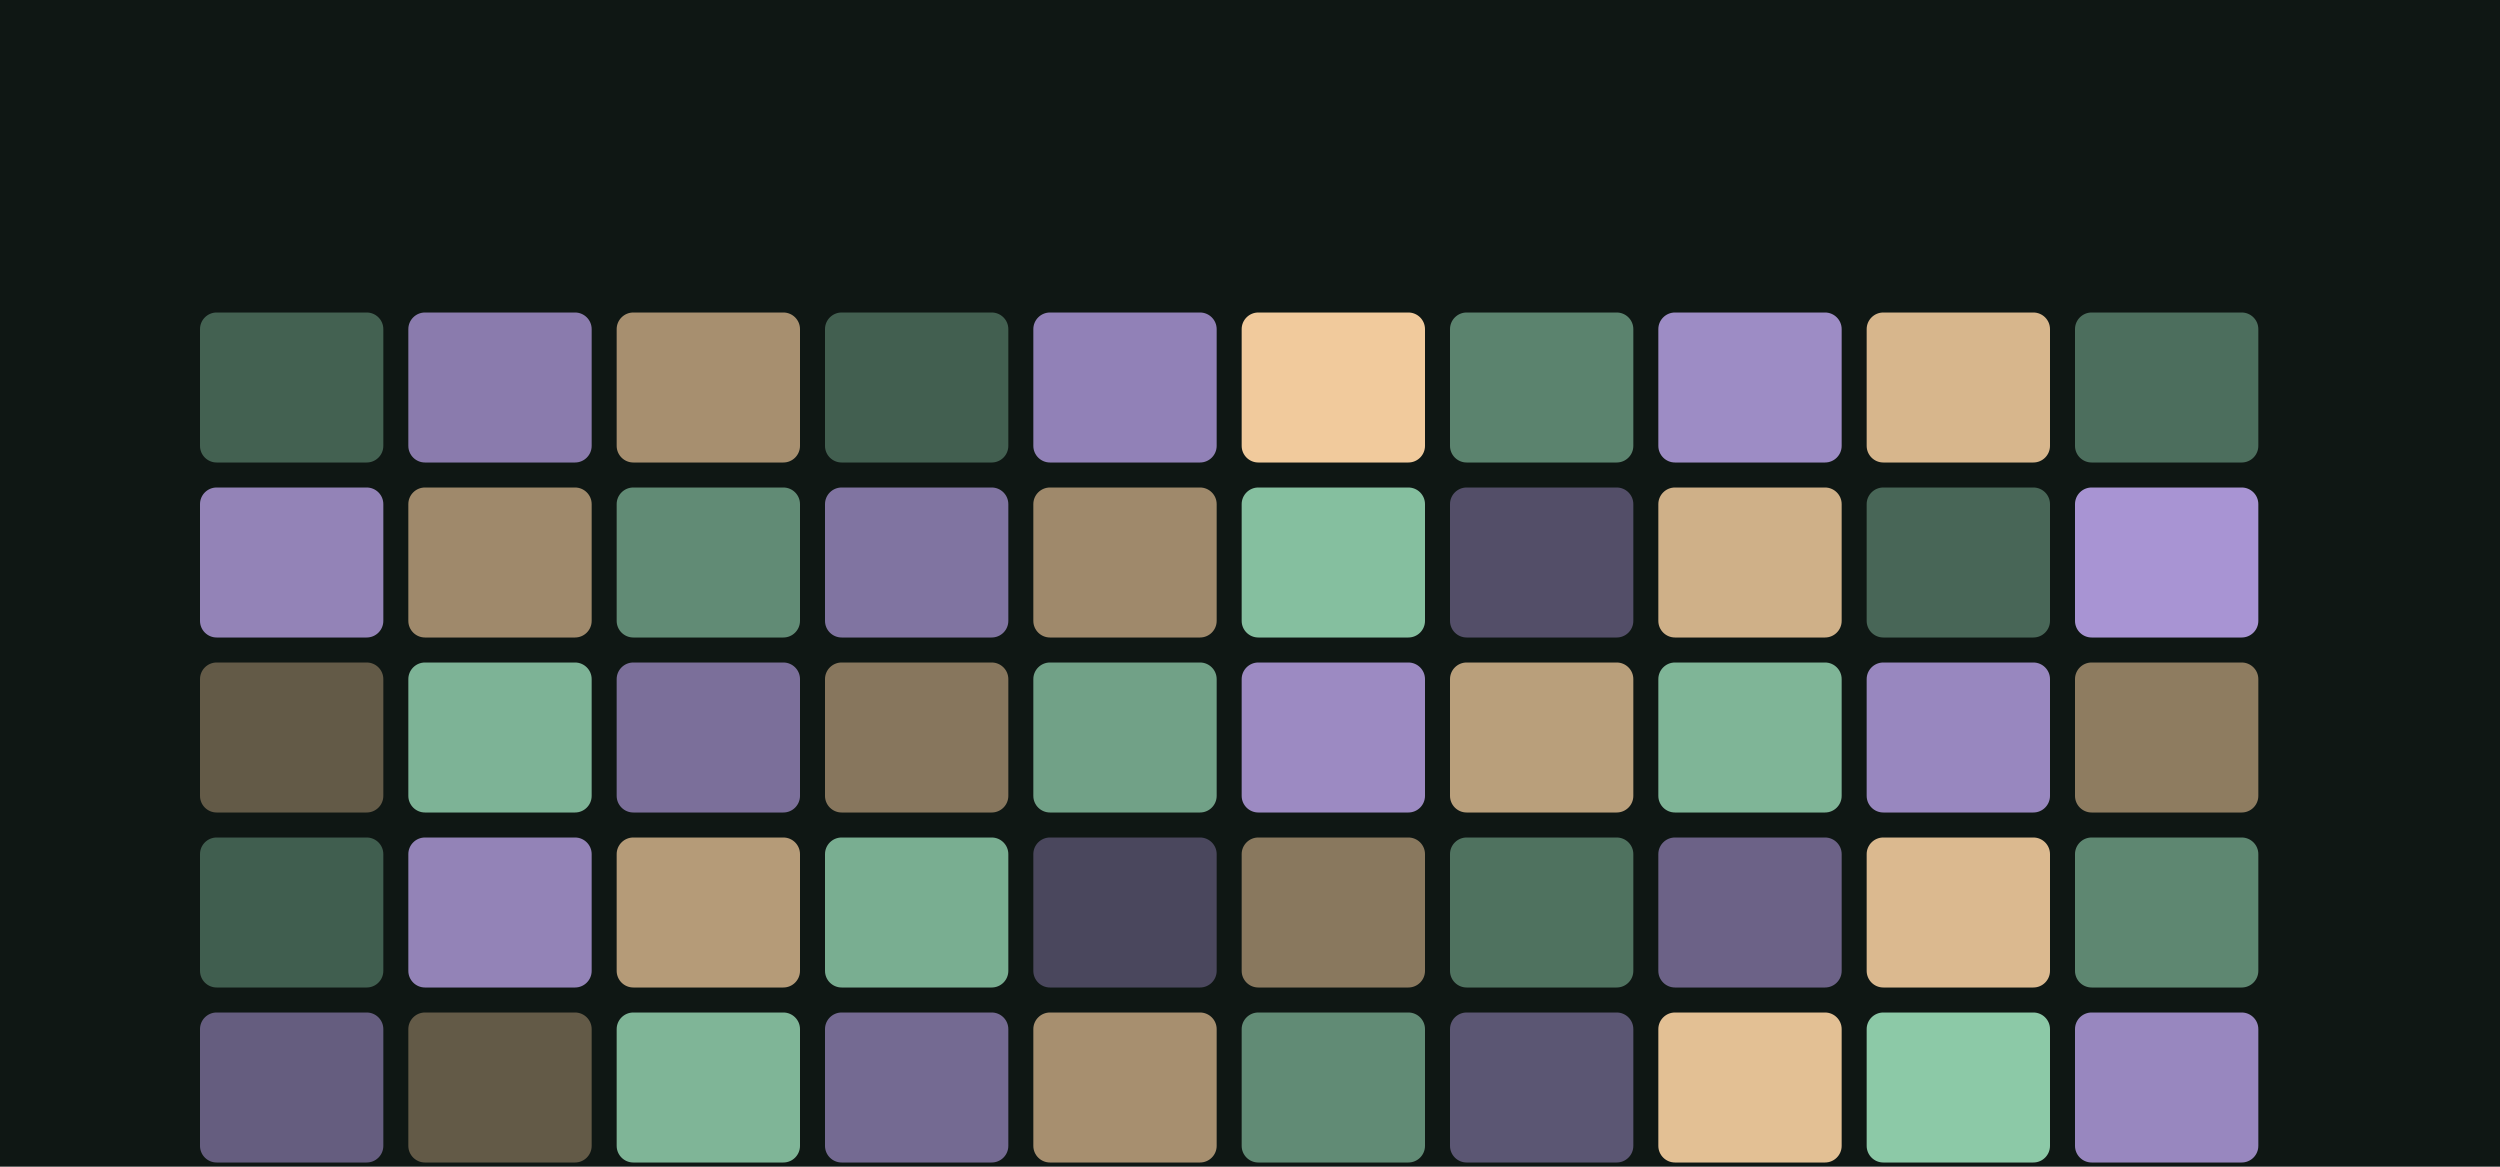
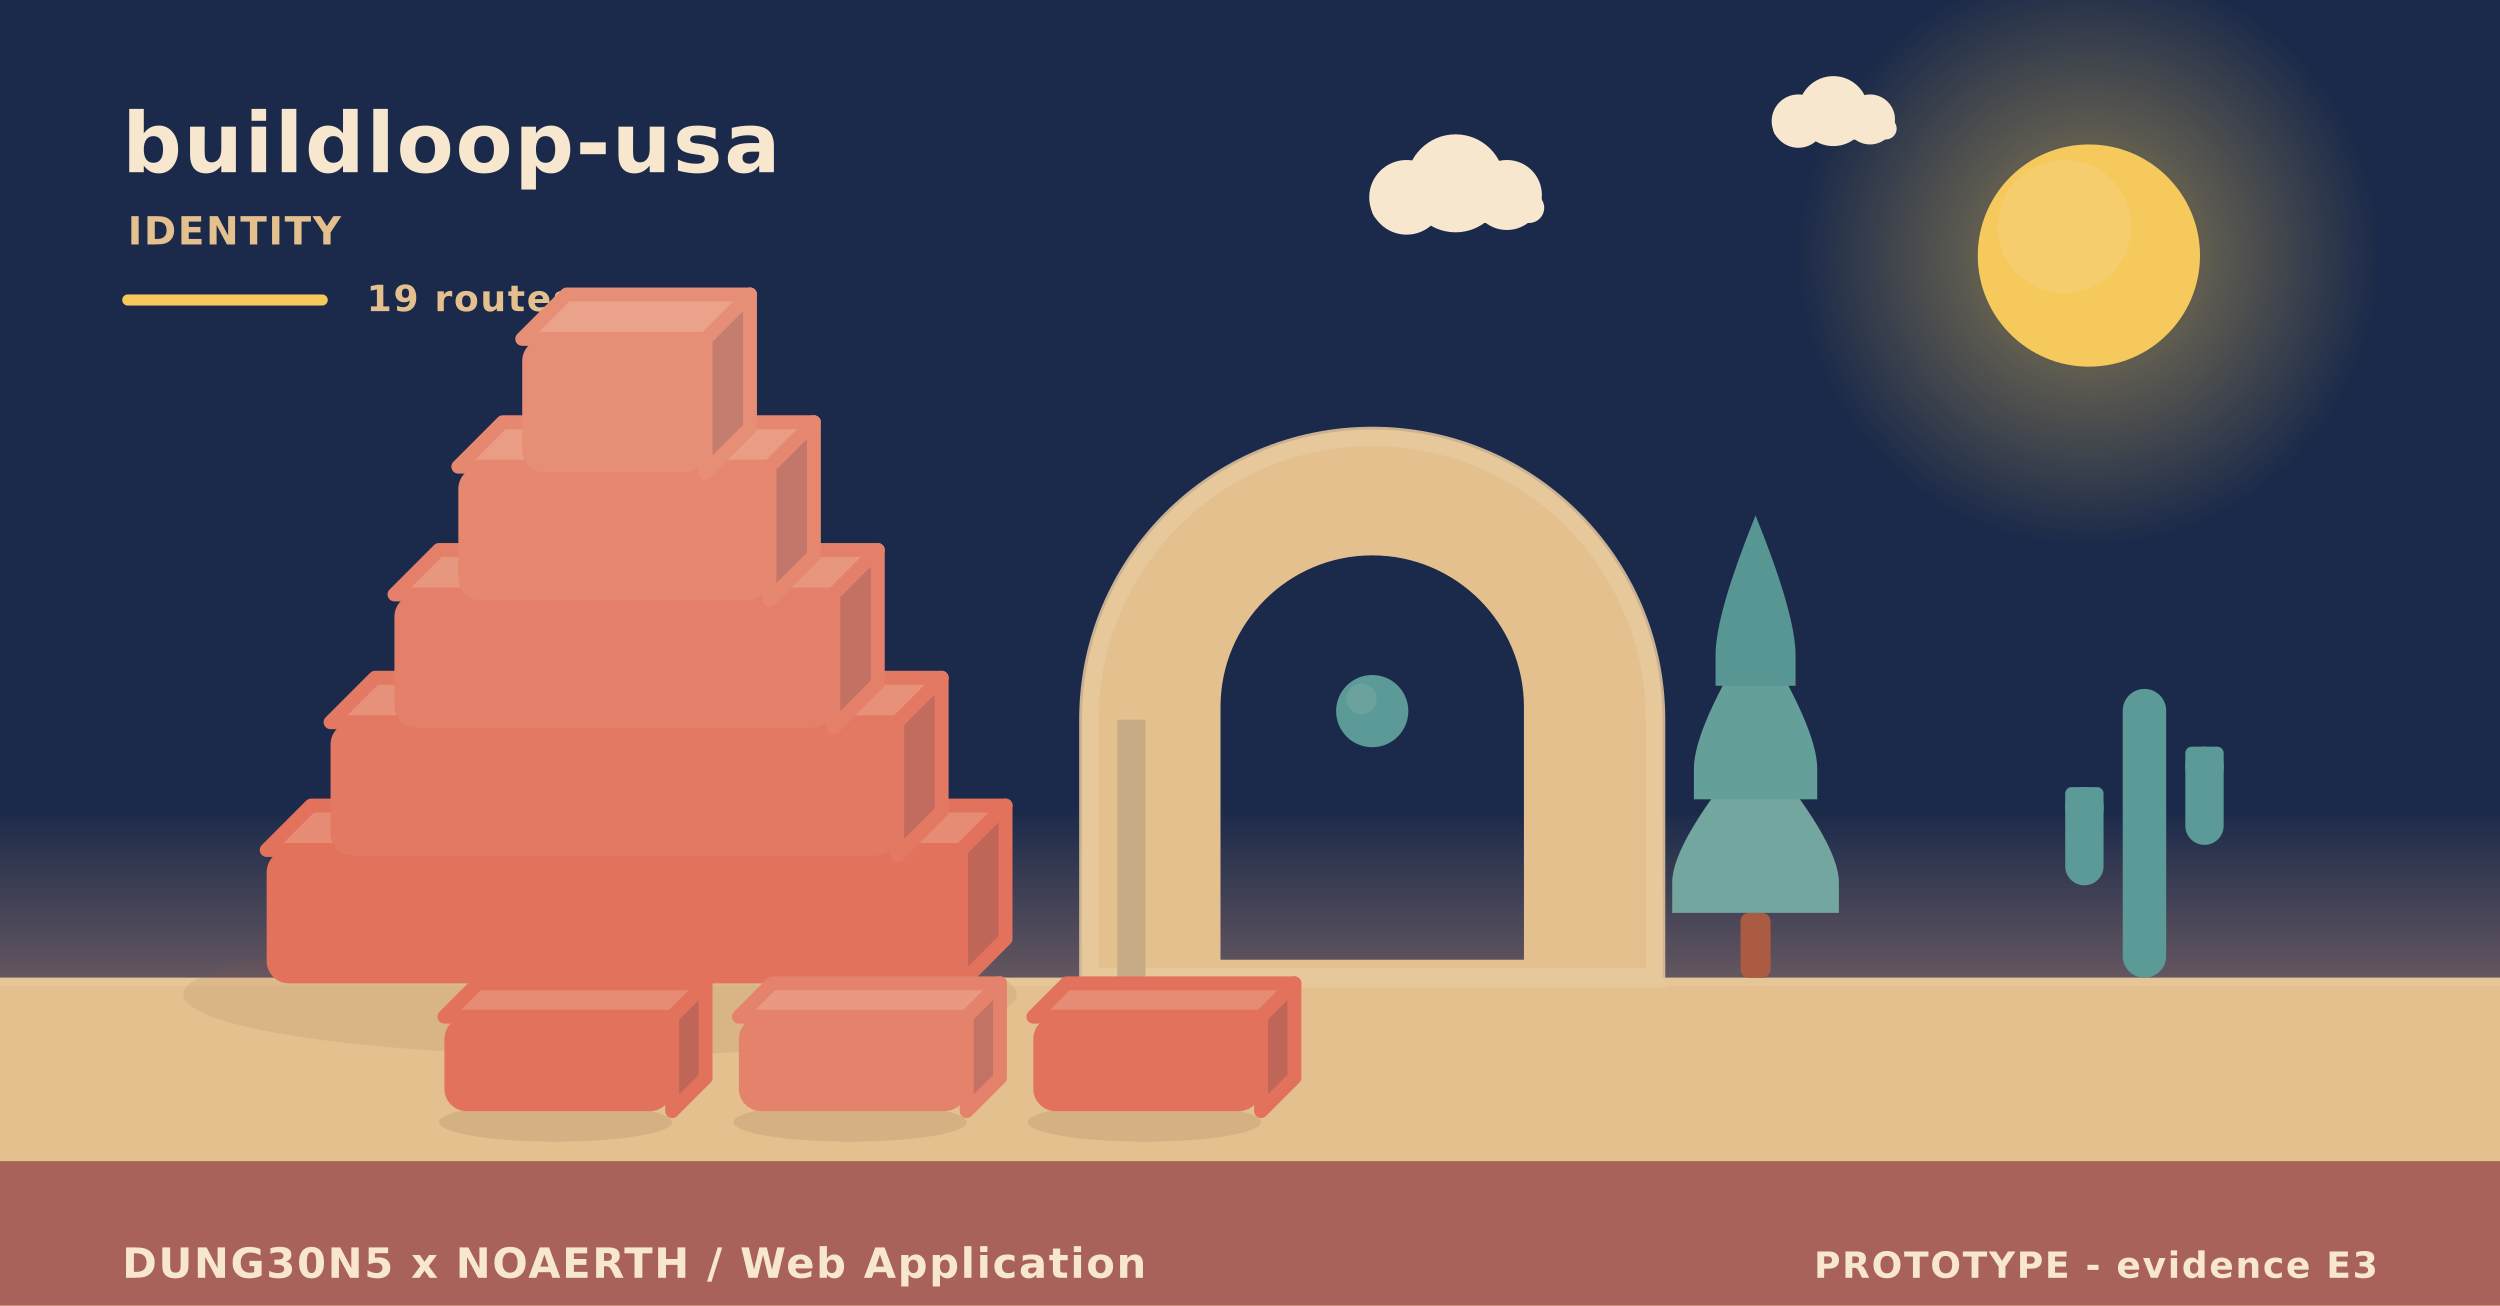
- <svg xmlns="http://www.w3.org/2000/svg" viewBox="0 0 1200 560" width="1200" height="560" role="img" aria-label="buildloop-usa hero">
-   <rect width="1200" height="560" fill="#0f1714" />
-   <defs>
-     <linearGradient id="gh" x1="0" y1="0" x2="1" y2="1">
-       <stop offset="0%" stop-color="#95d5b2" />
-       <stop offset="100%" stop-color="#b8a1e6" />
-     </linearGradient>
-   </defs>
-   <rect x="96.00" y="150.00" width="88.00" height="72.00" rx="8.00" fill="#95d5b2" opacity="0.39" />
-   <rect x="196.00" y="150.00" width="88.00" height="72.00" rx="8.00" fill="#b8a1e6" opacity="0.73" />
-   <rect x="296.00" y="150.00" width="88.00" height="72.00" rx="8.00" fill="#ffd6a5" opacity="0.63" />
-   <rect x="396.00" y="150.00" width="88.00" height="72.00" rx="8.00" fill="#95d5b2" opacity="0.38" />
-   <rect x="496.00" y="150.00" width="88.00" height="72.00" rx="8.00" fill="#b8a1e6" opacity="0.77" />
-   <rect x="596.00" y="150.00" width="88.00" height="72.00" rx="8.00" fill="#ffd6a5" opacity="0.94" />
-   <rect x="696.00" y="150.00" width="88.00" height="72.00" rx="8.00" fill="#95d5b2" opacity="0.57" />
-   <rect x="796.00" y="150.00" width="88.00" height="72.00" rx="8.00" fill="#b8a1e6" opacity="0.84" />
-   <rect x="896.00" y="150.00" width="88.00" height="72.00" rx="8.00" fill="#ffd6a5" opacity="0.83" />
-   <rect x="996.00" y="150.00" width="88.00" height="72.00" rx="8.00" fill="#95d5b2" opacity="0.46" />
-   <rect x="96.00" y="234.00" width="88.00" height="72.00" rx="8.00" fill="#b8a1e6" opacity="0.78" />
-   <rect x="196.00" y="234.00" width="88.00" height="72.00" rx="8.00" fill="#ffd6a5" opacity="0.60" />
-   <rect x="296.00" y="234.00" width="88.00" height="72.00" rx="8.00" fill="#95d5b2" opacity="0.61" />
-   <rect x="396.00" y="234.00" width="88.00" height="72.00" rx="8.00" fill="#b8a1e6" opacity="0.67" />
-   <rect x="496.00" y="234.00" width="88.00" height="72.00" rx="8.00" fill="#ffd6a5" opacity="0.60" />
-   <rect x="596.00" y="234.00" width="88.00" height="72.00" rx="8.00" fill="#95d5b2" opacity="0.88" />
-   <rect x="696.00" y="234.00" width="88.00" height="72.00" rx="8.00" fill="#b8a1e6" opacity="0.40" />
-   <rect x="796.00" y="234.00" width="88.00" height="72.00" rx="8.00" fill="#ffd6a5" opacity="0.80" />
-   <rect x="896.00" y="234.00" width="88.00" height="72.00" rx="8.00" fill="#95d5b2" opacity="0.42" />
-   <rect x="996.00" y="234.00" width="88.00" height="72.00" rx="8.00" fill="#b8a1e6" opacity="0.91" />
-   <rect x="96.00" y="318.00" width="88.00" height="72.00" rx="8.00" fill="#ffd6a5" opacity="0.35" />
-   <rect x="196.00" y="318.00" width="88.00" height="72.00" rx="8.00" fill="#95d5b2" opacity="0.82" />
-   <rect x="296.00" y="318.00" width="88.00" height="72.00" rx="8.00" fill="#b8a1e6" opacity="0.64" />
-   <rect x="396.00" y="318.00" width="88.00" height="72.00" rx="8.00" fill="#ffd6a5" opacity="0.50" />
-   <rect x="496.00" y="318.00" width="88.00" height="72.00" rx="8.00" fill="#95d5b2" opacity="0.73" />
-   <rect x="596.00" y="318.00" width="88.00" height="72.00" rx="8.00" fill="#b8a1e6" opacity="0.83" />
-   <rect x="696.00" y="318.00" width="88.00" height="72.00" rx="8.00" fill="#ffd6a5" opacity="0.71" />
-   <rect x="796.00" y="318.00" width="88.00" height="72.00" rx="8.00" fill="#95d5b2" opacity="0.83" />
-   <rect x="896.00" y="318.00" width="88.00" height="72.00" rx="8.00" fill="#b8a1e6" opacity="0.81" />
-   <rect x="996.00" y="318.00" width="88.00" height="72.00" rx="8.00" fill="#ffd6a5" opacity="0.53" />
-   <rect x="96.00" y="402.00" width="88.00" height="72.00" rx="8.00" fill="#95d5b2" opacity="0.37" />
-   <rect x="196.00" y="402.00" width="88.00" height="72.00" rx="8.00" fill="#b8a1e6" opacity="0.78" />
-   <rect x="296.00" y="402.00" width="88.00" height="72.00" rx="8.00" fill="#ffd6a5" opacity="0.69" />
-   <rect x="396.00" y="402.00" width="88.00" height="72.00" rx="8.00" fill="#95d5b2" opacity="0.79" />
-   <rect x="496.00" y="402.00" width="88.00" height="72.00" rx="8.00" fill="#b8a1e6" opacity="0.35" />
-   <rect x="596.00" y="402.00" width="88.00" height="72.00" rx="8.00" fill="#ffd6a5" opacity="0.51" />
-   <rect x="696.00" y="402.00" width="88.00" height="72.00" rx="8.00" fill="#95d5b2" opacity="0.48" />
-   <rect x="796.00" y="402.00" width="88.00" height="72.00" rx="8.00" fill="#b8a1e6" opacity="0.55" />
-   <rect x="896.00" y="402.00" width="88.00" height="72.00" rx="8.00" fill="#ffd6a5" opacity="0.85" />
-   <rect x="996.00" y="402.00" width="88.00" height="72.00" rx="8.00" fill="#95d5b2" opacity="0.59" />
-   <rect x="96.00" y="486.00" width="88.00" height="72.00" rx="8.00" fill="#b8a1e6" opacity="0.51" />
-   <rect x="196.00" y="486.00" width="88.00" height="72.00" rx="8.00" fill="#ffd6a5" opacity="0.35" />
-   <rect x="296.00" y="486.00" width="88.00" height="72.00" rx="8.00" fill="#95d5b2" opacity="0.83" />
-   <rect x="396.00" y="486.00" width="88.00" height="72.00" rx="8.00" fill="#b8a1e6" opacity="0.60" />
-   <rect x="496.00" y="486.00" width="88.00" height="72.00" rx="8.00" fill="#ffd6a5" opacity="0.63" />
-   <rect x="596.00" y="486.00" width="88.00" height="72.00" rx="8.00" fill="#95d5b2" opacity="0.61" />
-   <rect x="696.00" y="486.00" width="88.00" height="72.00" rx="8.00" fill="#b8a1e6" opacity="0.45" />
-   <rect x="796.00" y="486.00" width="88.00" height="72.00" rx="8.00" fill="#ffd6a5" opacity="0.88" />
-   <rect x="896.00" y="486.00" width="88.00" height="72.00" rx="8.00" fill="#95d5b2" opacity="0.93" />
-   <rect x="996.00" y="486.00" width="88.00" height="72.00" rx="8.00" fill="#b8a1e6" opacity="0.81" />
+ <svg xmlns="http://www.w3.org/2000/svg" width="900" height="470" viewBox="0 0 900 470" role="img" aria-label="buildloop-usa - identity">
+   <linearGradient id="skyh" x1="0" y1="0" x2="0" y2="1">
+     <stop offset="0" stop-color="#1b2a4a" />
+     <stop offset="0.62" stop-color="#1b2a4a" />
+     <stop offset="1" stop-color="#f3ad8a" />
+   </linearGradient>
+   <rect width="900" height="470" fill="url(#skyh)" />
+   <radialGradient id="sunh">
+     <stop offset="0.35" stop-color="#f5c95c" stop-opacity="0.34" />
+     <stop offset="1" stop-color="#f5c95c" stop-opacity="0" />
+   </radialGradient>
+   <circle cx="752" cy="92" r="104" fill="url(#sunh)" />
+   <circle cx="752" cy="92" r="40" fill="#f5c95c" />
+   <circle cx="743.2" cy="81.6" r="24" fill="#f5d27e" opacity="0.5" />
+   <g>
+     <circle cx="524" cy="66" r="17.64" fill="#f6e7ce" />
+     <circle cx="506.36" cy="71.04" r="13.44" fill="#f6e7ce" />
+     <circle cx="542.48" cy="70.2" r="12.6" fill="#f6e7ce" />
+     <rect x="493.76" y="69.36" width="62.16" height="10.92" rx="5.46" fill="#f6e7ce" />
+   </g>
+   <g>
+     <circle cx="660" cy="40" r="12.6" fill="#f6e7ce" />
+     <circle cx="647.4" cy="43.6" r="9.6" fill="#f6e7ce" />
+     <circle cx="673.2" cy="43" r="9" fill="#f6e7ce" />
+     <rect x="638.4" y="42.4" width="44.4" height="7.8" rx="3.9" fill="#f6e7ce" />
+   </g>
+   <rect x="0" y="352" width="900" height="118" fill="#e3c08d" />
+   <rect x="0" y="352" width="900" height="3" fill="#e6c596" />
+   <text x="44" y="62" font-family="Verdana,DejaVu Sans,sans-serif" font-size="30" font-weight="700" letter-spacing="0.6" fill="#f6e7ce" text-anchor="start">buildloop-usa</text>
+   <text x="46" y="88" font-family="Verdana,DejaVu Sans,sans-serif" font-size="14" font-weight="700" letter-spacing="0.6" fill="#e3c08d" text-anchor="start">IDENTITY</text>
+   <rect x="44" y="106" width="74" height="4" rx="2" fill="#f5c95c" />
+   <text x="132" y="112" font-family="Verdana,DejaVu Sans,sans-serif" font-size="13" font-weight="700" letter-spacing="0.6" fill="#e3c08d" text-anchor="start">19 routes</text>
+   <ellipse cx="216" cy="358" rx="150" ry="22" fill="rgba(138,90,68,0.11)" />
+   <path d="M96,306 L346,306 L362,290 L112,290 Z" fill="#e68c74" stroke="#e2725b" stroke-width="5" stroke-linejoin="round" />
+   <path d="M346,306 L362,290 L362,338 L346,354 Z" fill="#c06658" stroke="#e2725b" stroke-width="5" stroke-linejoin="round" />
+   <rect x="96" y="306" width="250" height="48" rx="8" fill="#e2725b" />
+   <path d="M119,260 L323,260 L339,244 L135,244 Z" fill="#e7917a" stroke="#e37962" stroke-width="5" stroke-linejoin="round" />
+   <path d="M323,260 L339,244 L339,292 L323,308 Z" fill="#c16c5e" stroke="#e37962" stroke-width="5" stroke-linejoin="round" />
+   <rect x="119" y="260" width="204" height="48" rx="8" fill="#e37962" />
+   <path d="M142,214 L300,214 L316,198 L158,198 Z" fill="#e8977f" stroke="#e48069" stroke-width="5" stroke-linejoin="round" />
+   <path d="M300,214 L316,198 L316,246 L300,262 Z" fill="#c27164" stroke="#e48069" stroke-width="5" stroke-linejoin="round" />
+   <rect x="142" y="214" width="158" height="48" rx="8" fill="#e48069" />
+   <path d="M165,168 L277,168 L293,152 L181,152 Z" fill="#ea9c85" stroke="#e68770" stroke-width="5" stroke-linejoin="round" />
+   <path d="M277,168 L293,152 L293,200 L277,216 Z" fill="#c3776a" stroke="#e68770" stroke-width="5" stroke-linejoin="round" />
+   <rect x="165" y="168" width="112" height="48" rx="8" fill="#e68770" />
+   <path d="M188,122 L254,122 L270,106 L204,106 Z" fill="#eaa28a" stroke="#e78e77" stroke-width="5" stroke-linejoin="round" />
+   <path d="M254,122 L270,106 L270,154 L254,170 Z" fill="#c47d6f" stroke="#e78e77" stroke-width="5" stroke-linejoin="round" />
+   <rect x="188" y="122" width="66" height="48" rx="8" fill="#e78e77" />
+   <path d="M392,352 L392,259.12 A102,102 0 0 1 596,259.12 L596,352 Z M436.88,348 L436.88,254.55 A57.12,57.12 0 0 1 551.12,254.55 L551.12,348 Z" fill="#e3c08d" fill-rule="evenodd" stroke="#e3c08d" stroke-width="5" stroke-linejoin="round" />
+   <path d="M392,352 L392,259.12 A102,102 0 0 1 596,259.12 L596,352 Z" fill="none" stroke="#e8c99d" stroke-width="7" stroke-linecap="round" opacity="0.85" />
+   <rect x="402.2" y="259.12" width="10.2" height="92.88" fill="#c7ab84" />
+   <circle cx="494" cy="256" r="13" fill="#5b9a97" />
+   <circle cx="490.1" cy="251.58" r="5.46" fill="#7aa9a2" opacity="0.55" />
+   <rect x="626.6" y="328.64" width="10.8" height="23.36" rx="3" fill="#ac5b43" />
+   <path d="M632,267.32 Q602,302.89 602,317.6 Q602,328.64 602,328.64 L662,328.64 Q662,328.64 662,317.6 Q662,302.89 632,267.32 Z" fill="#74a6a0" />
+   <path d="M632,226.44 Q609.8,262.01 609.8,276.72 Q609.8,287.76 609.8,287.76 L654.2,287.76 Q654.2,287.76 654.2,276.72 Q654.2,262.01 632,226.44 Z" fill="#649f9a" />
+   <path d="M632,185.56 Q617.6,221.13 617.6,235.84 Q617.6,246.88 617.6,246.88 L646.4,246.88 Q646.4,246.88 646.4,235.84 Q646.4,221.13 632,185.56 Z" fill="#589694" />
+   <rect x="764.18" y="248" width="15.64" height="104" rx="7.82" fill="#5b9a97" />
+   <rect x="743.48" y="283.36" width="13.8" height="35.36" rx="6.9" fill="#5b9a97" />
+   <rect x="743.48" y="283.36" width="13.8" height="10.4" rx="2.3" fill="#5b9a97" />
+   <rect x="786.72" y="268.8" width="13.8" height="35.36" rx="6.9" fill="#5b9a97" />
+   <rect x="786.72" y="268.8" width="13.8" height="10.4" rx="2.3" fill="#5b9a97" />
+   <ellipse cx="200" cy="404" rx="42" ry="7" fill="rgba(138,90,68,0.15)" />
+   <path d="M160,366 L242,366 L254,354 L172,354 Z" fill="#e68c74" stroke="#e2725b" stroke-width="5" stroke-linejoin="round" />
+   <path d="M242,366 L254,354 L254,388 L242,400 Z" fill="#c06658" stroke="#e2725b" stroke-width="5" stroke-linejoin="round" />
+   <rect x="160" y="366" width="82" height="34" rx="8" fill="#e2725b" />
+   <ellipse cx="306" cy="404" rx="42" ry="7" fill="rgba(138,90,68,0.15)" />
+   <path d="M266,366 L348,366 L360,354 L278,354 Z" fill="#e99881" stroke="#e5826b" stroke-width="5" stroke-linejoin="round" />
+   <path d="M348,366 L360,354 L360,388 L348,400 Z" fill="#c37365" stroke="#e5826b" stroke-width="5" stroke-linejoin="round" />
+   <rect x="266" y="366" width="82" height="34" rx="8" fill="#e5826b" />
+   <ellipse cx="412" cy="404" rx="42" ry="7" fill="rgba(138,90,68,0.15)" />
+   <path d="M372,366 L454,366 L466,354 L384,354 Z" fill="#e68c74" stroke="#e2725b" stroke-width="5" stroke-linejoin="round" />
+   <path d="M454,366 L466,354 L466,388 L454,400 Z" fill="#c06658" stroke="#e2725b" stroke-width="5" stroke-linejoin="round" />
+   <rect x="372" y="366" width="82" height="34" rx="8" fill="#e2725b" />
+   <rect x="0" y="418" width="900" height="52" rx="0" fill="#a65c56" opacity="0.94" />
+   <text x="44" y="460" font-family="Verdana,DejaVu Sans,sans-serif" font-size="15" font-weight="700" letter-spacing="0.6" fill="#f6e7ce" text-anchor="start">DUNG30N5 x NOAERTH  /  Web Application</text>
+   <text x="856" y="460" font-family="Verdana,DejaVu Sans,sans-serif" font-size="13" font-weight="700" letter-spacing="0.6" fill="#f6e7ce" text-anchor="end">PROTOTYPE  -  evidence E3</text>
</svg>
